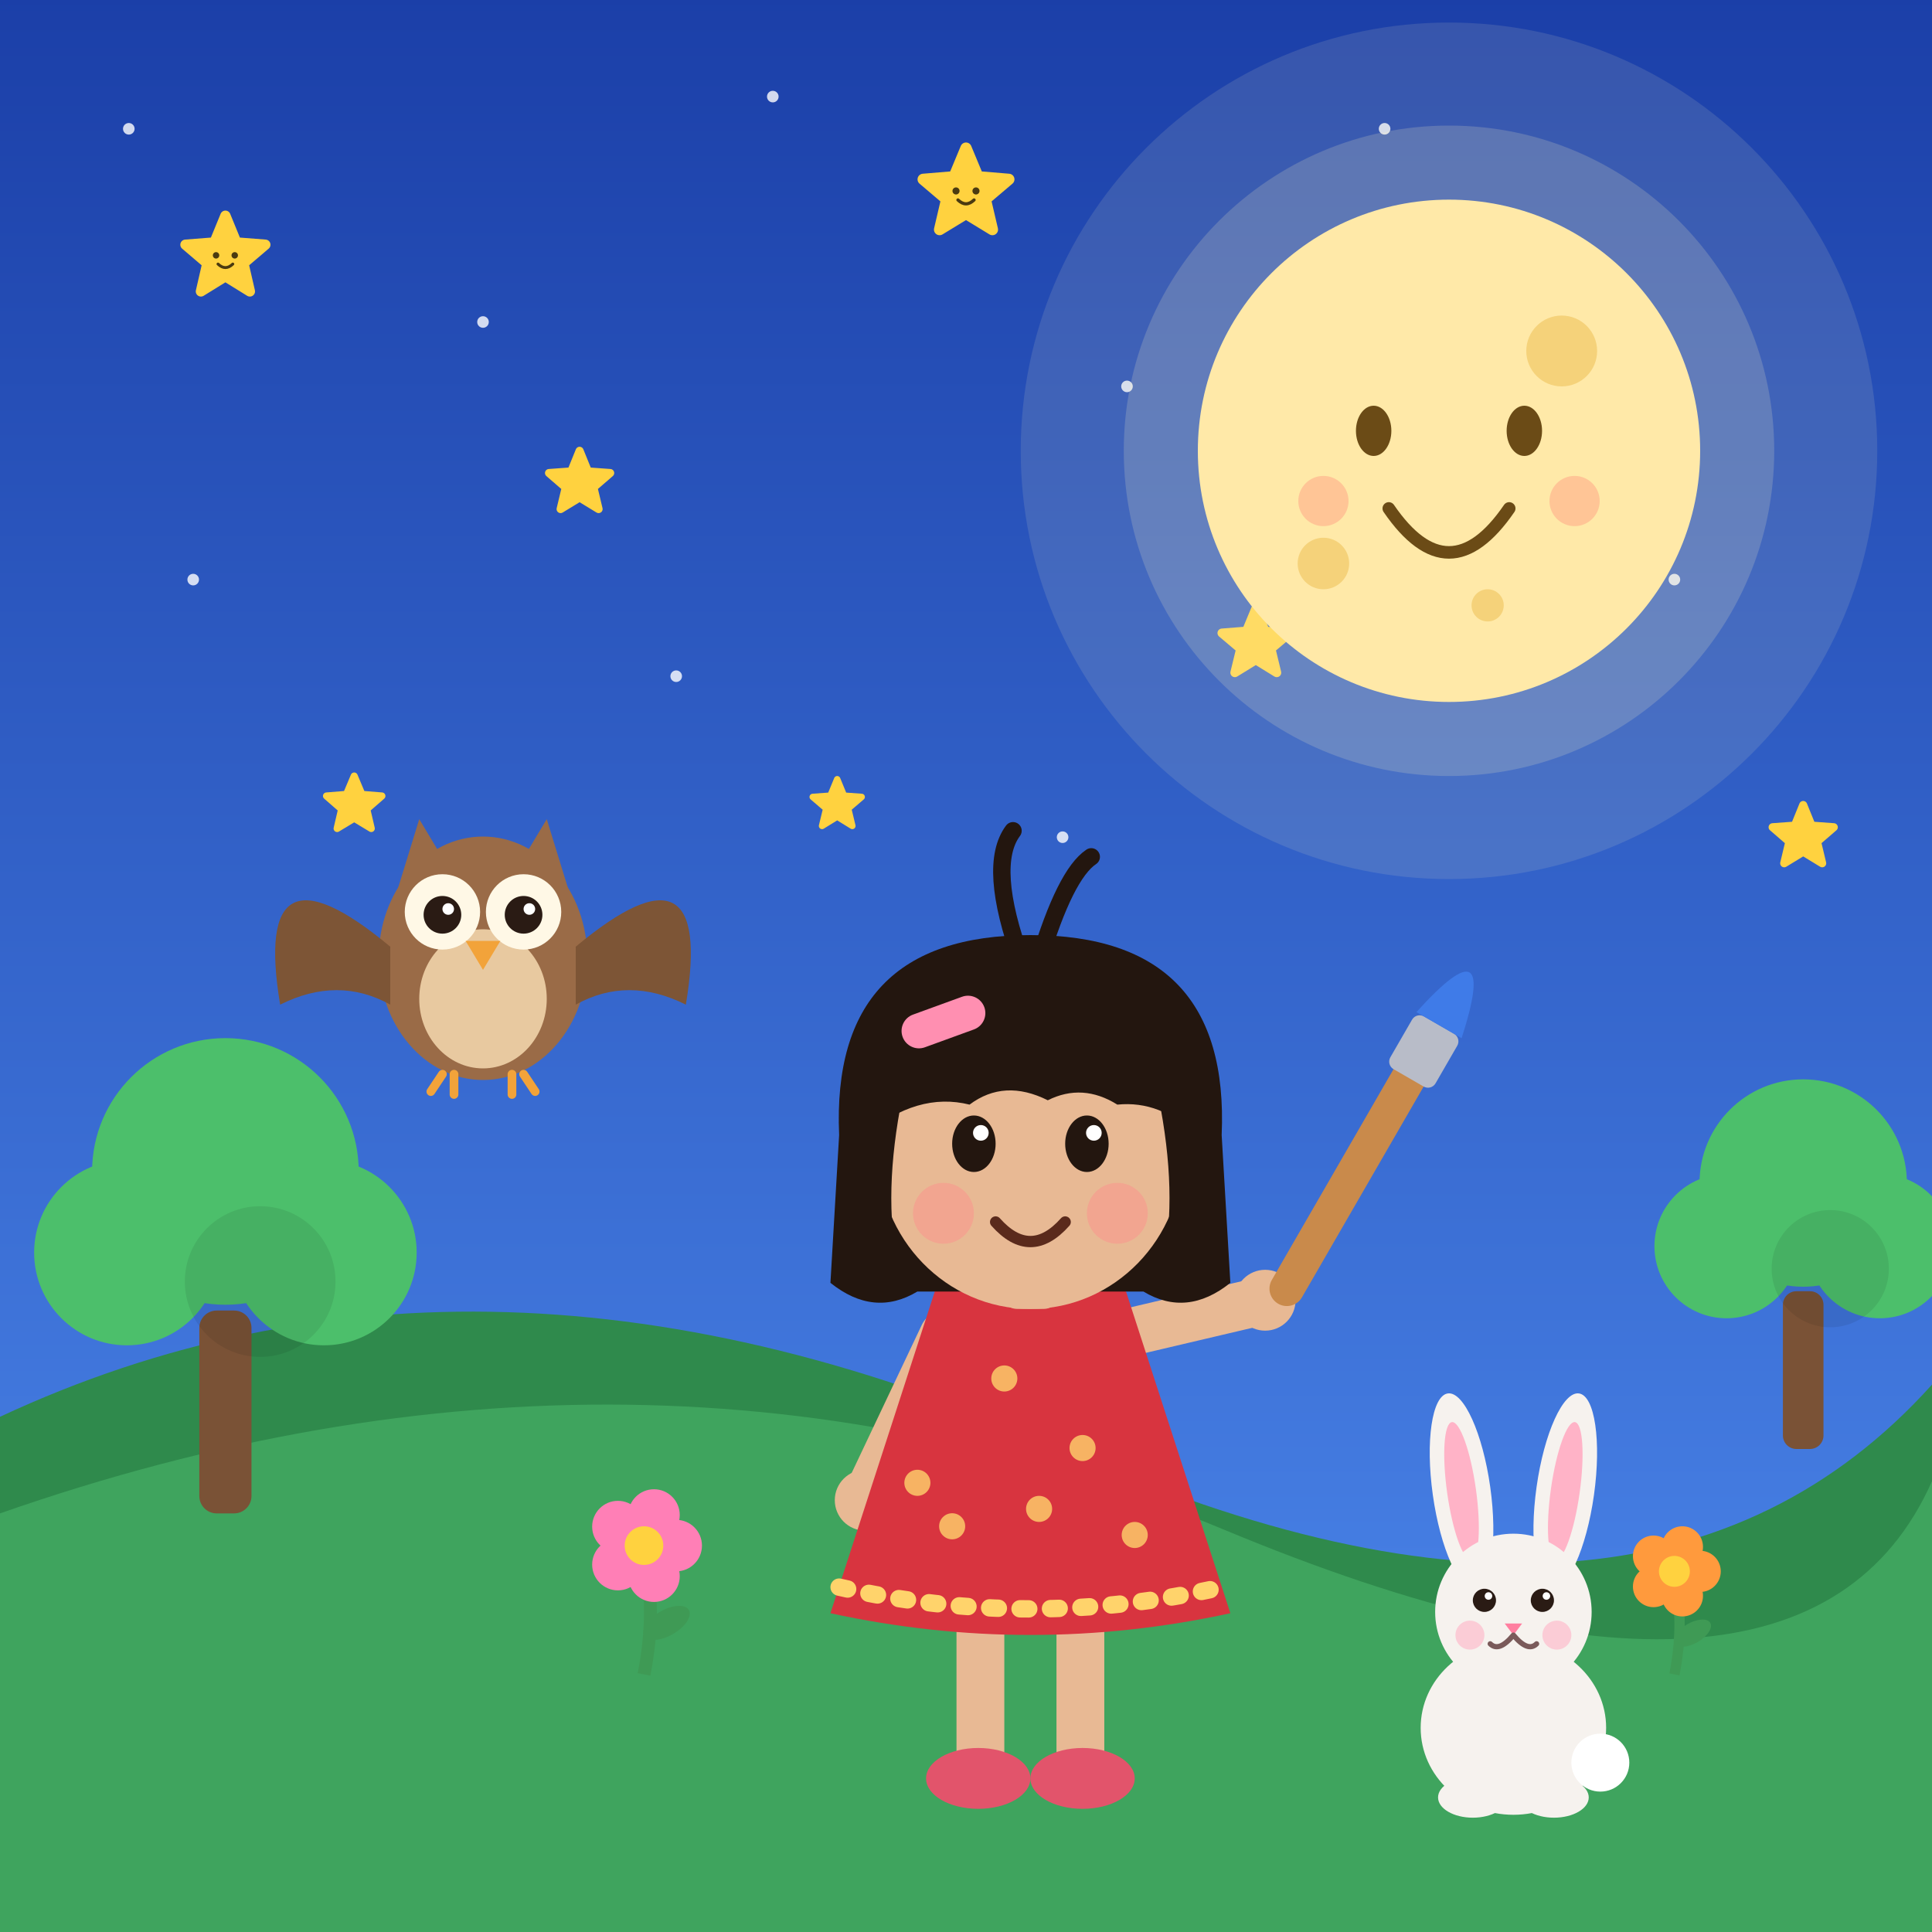
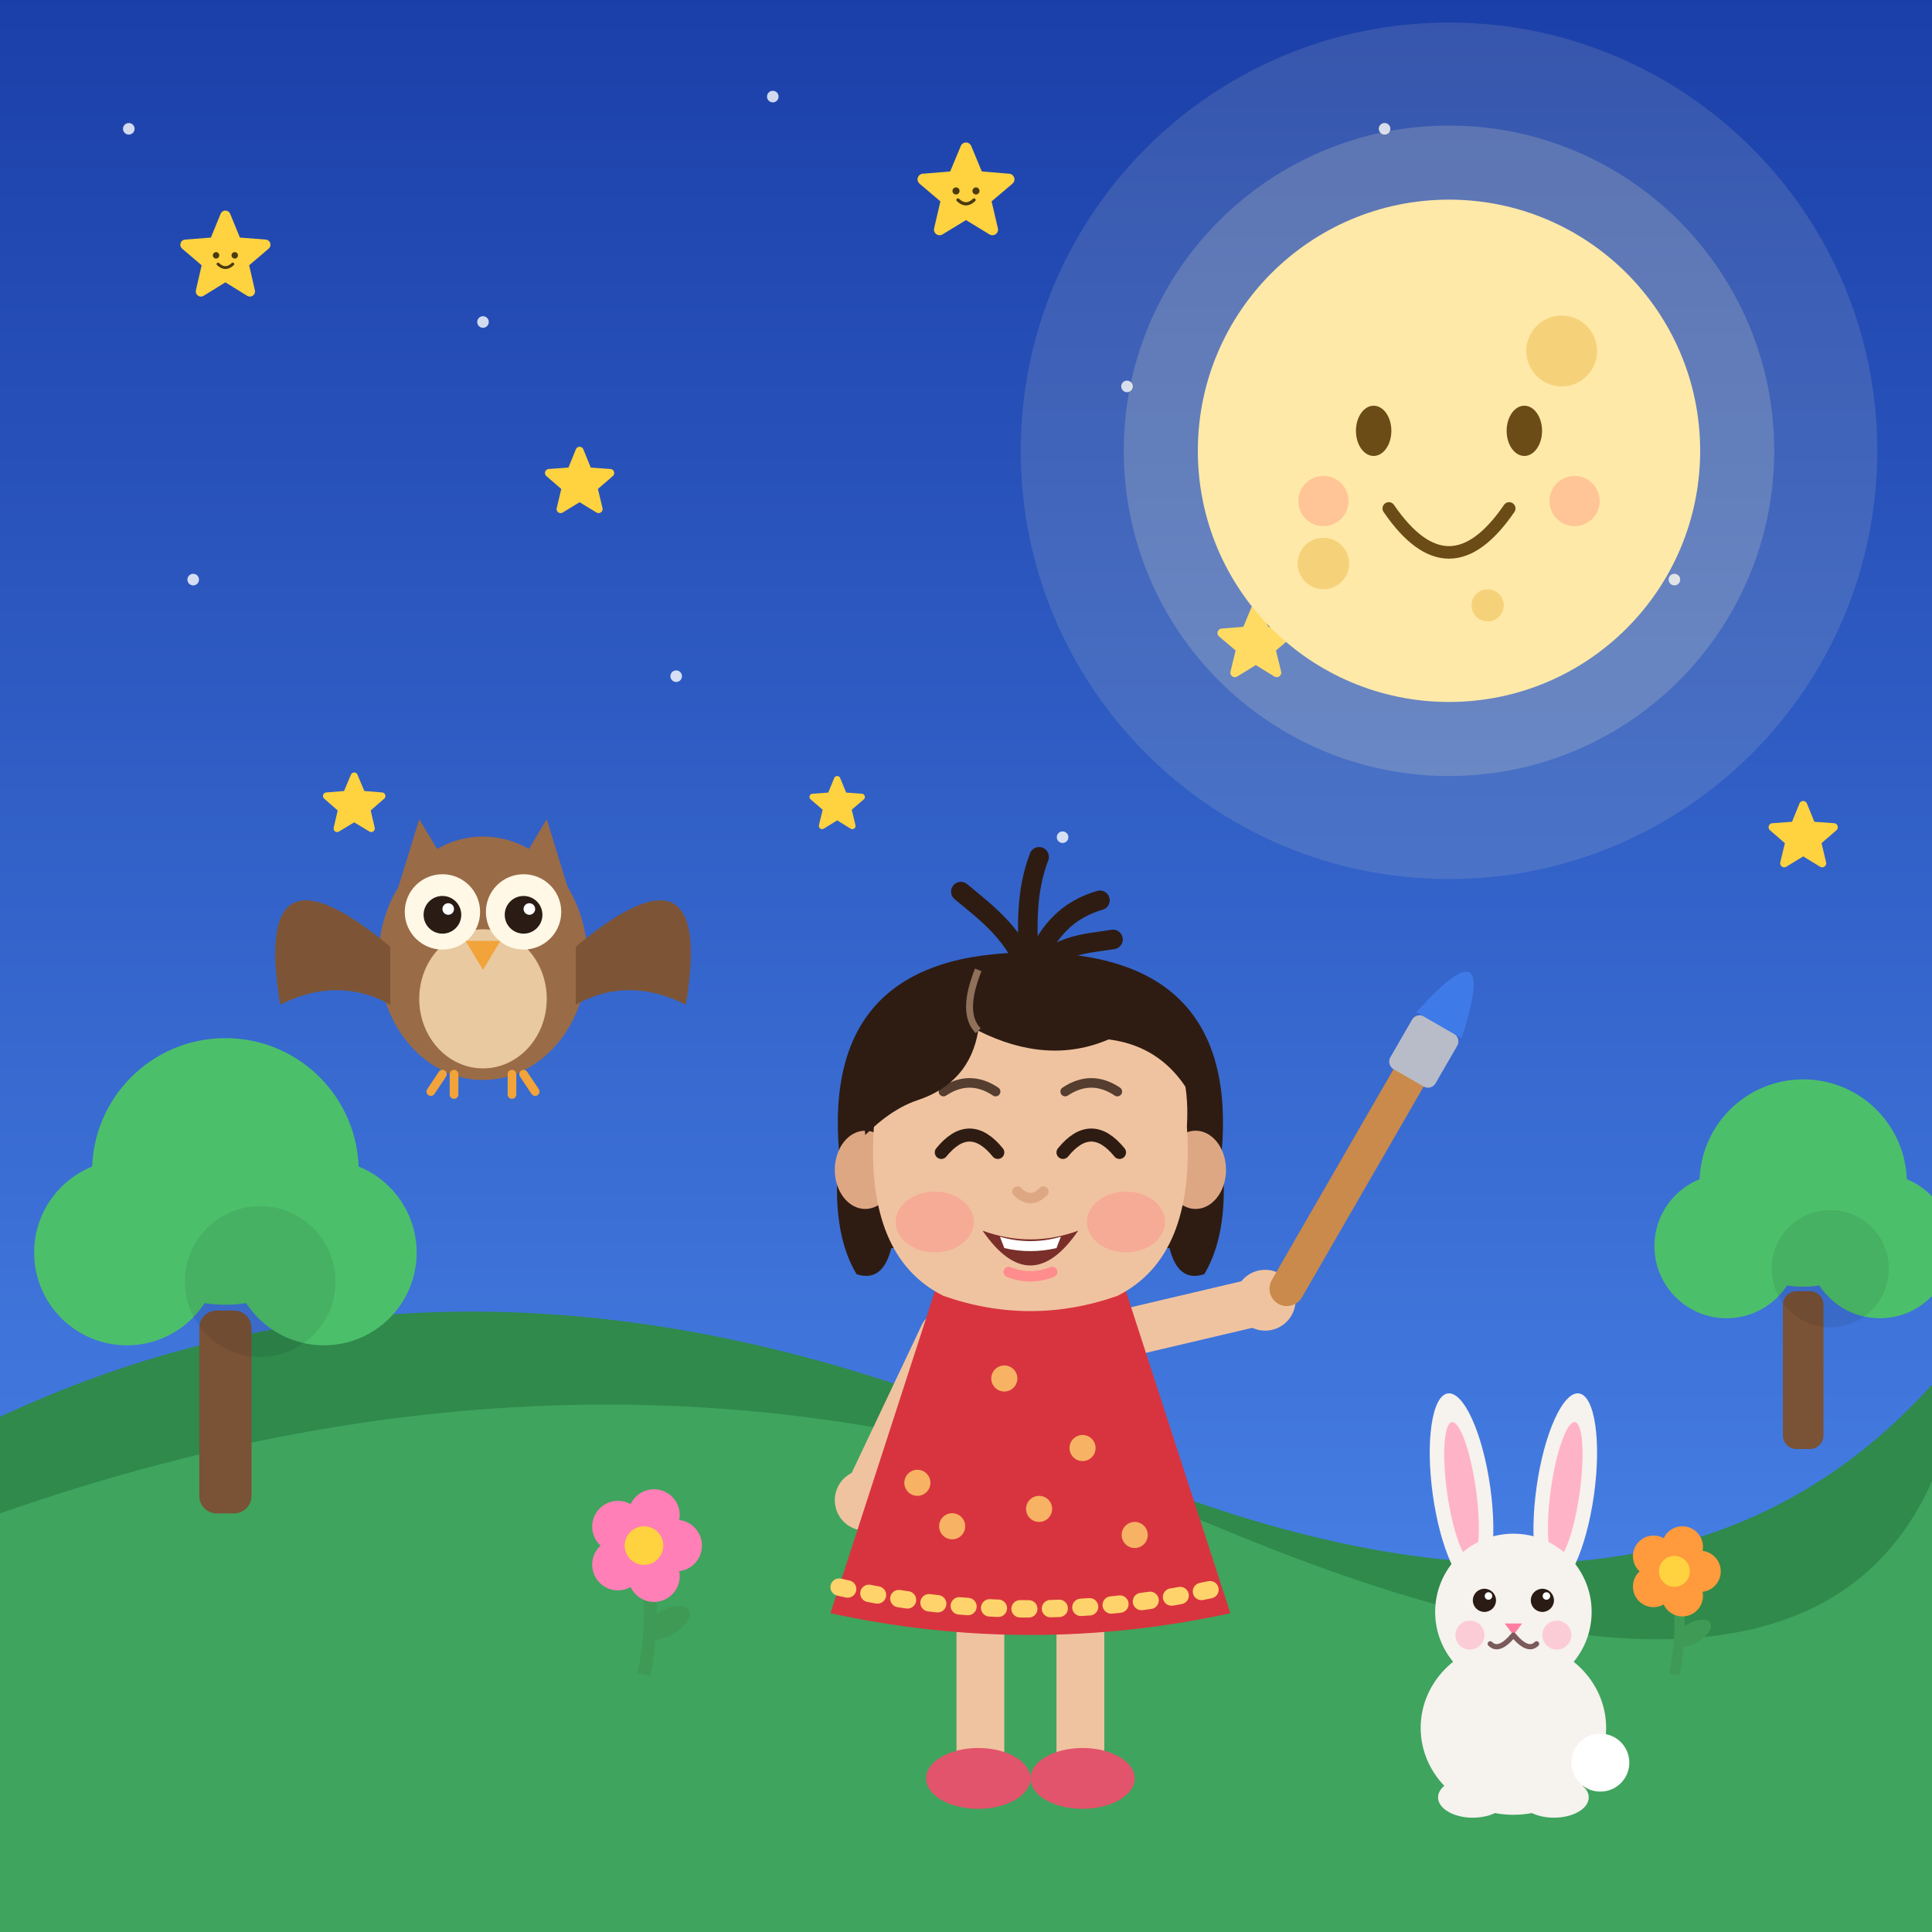
<svg xmlns="http://www.w3.org/2000/svg" viewBox="0 0 600 600" width="600" height="600" role="img">
  <defs>
    <linearGradient id="sky-cover" x1="0" y1="0" x2="0" y2="1">
      <stop offset="0" stop-color="#1b3fa8" />
      <stop offset="1" stop-color="#4f8cf0" />
    </linearGradient>
  </defs>
  <rect width="600" height="600" fill="url(#sky-cover)" />
  <circle cx="40" cy="40" r="1.8" fill="#ffffff" opacity="0.8" />
  <circle cx="150" cy="100" r="1.8" fill="#ffffff" opacity="0.8" />
  <circle cx="240" cy="30" r="1.8" fill="#ffffff" opacity="0.8" />
  <circle cx="350" cy="120" r="1.8" fill="#ffffff" opacity="0.8" />
  <circle cx="430" cy="40" r="1.8" fill="#ffffff" opacity="0.8" />
  <circle cx="520" cy="180" r="1.8" fill="#ffffff" opacity="0.8" />
  <circle cx="60" cy="180" r="1.8" fill="#ffffff" opacity="0.8" />
  <circle cx="330" cy="260" r="1.8" fill="#ffffff" opacity="0.8" />
  <circle cx="210" cy="210" r="1.8" fill="#ffffff" opacity="0.8" />
  <path d="M70.0,67.0 L73.4,75.3 L82.4,76.0 L75.6,81.8 L77.6,90.5 L70.0,85.8 L62.4,90.5 L64.4,81.8 L57.6,76.0 L66.6,75.3 Z" fill="#ffd23f" stroke="#ffd23f" stroke-width="3.2" stroke-linejoin="round" />
  <circle cx="67.1" cy="79.3" r="1.0" fill="#4a3a10" />
  <circle cx="72.9" cy="79.3" r="1.0" fill="#4a3a10" />
  <path d="M67.7,82.0 Q70.0,84.2 72.3,82.0" fill="none" stroke="#4a3a10" stroke-width="0.9" stroke-linecap="round" />
  <path d="M180.0,140.0 L182.6,146.4 L189.5,146.9 L184.3,151.4 L185.9,158.1 L180.0,154.5 L174.1,158.1 L175.7,151.4 L170.5,146.9 L177.4,146.4 Z" fill="#ffd23f" stroke="#ffd23f" stroke-width="2.5" stroke-linejoin="round" />
  <path d="M300.0,46.0 L303.7,54.9 L313.3,55.7 L306.0,61.9 L308.2,71.3 L300.0,66.3 L291.8,71.3 L294.0,61.9 L286.7,55.7 L296.3,54.9 Z" fill="#ffd23f" stroke="#ffd23f" stroke-width="3.5" stroke-linejoin="round" />
  <circle cx="296.9" cy="59.3" r="1.1" fill="#4a3a10" />
  <circle cx="303.1" cy="59.3" r="1.1" fill="#4a3a10" />
  <path d="M297.5,62.1 Q300.0,64.5 302.5,62.1" fill="none" stroke="#4a3a10" stroke-width="1.0" stroke-linecap="round" />
  <path d="M110.0,241.0 L112.4,246.7 L118.6,247.2 L113.9,251.3 L115.3,257.3 L110.0,254.1 L104.7,257.3 L106.1,251.3 L101.4,247.2 L107.6,246.7 Z" fill="#ffd23f" stroke="#ffd23f" stroke-width="2.2" stroke-linejoin="round" />
  <path d="M390.0,189.0 L392.9,196.0 L400.5,196.6 L394.7,201.5 L396.5,208.9 L390.0,204.9 L383.5,208.9 L385.3,201.5 L379.5,196.6 L387.1,196.0 Z" fill="#ffd23f" stroke="#ffd23f" stroke-width="2.8" stroke-linejoin="round" />
  <path d="M560.0,250.0 L562.6,256.4 L569.5,256.9 L564.3,261.4 L565.9,268.1 L560.0,264.5 L554.1,268.1 L555.7,261.4 L550.5,256.9 L557.4,256.4 Z" fill="#ffd23f" stroke="#ffd23f" stroke-width="2.5" stroke-linejoin="round" />
  <path d="M260.0,242.0 L262.1,247.1 L267.6,247.5 L263.4,251.1 L264.7,256.5 L260.0,253.6 L255.3,256.5 L256.6,251.1 L252.4,247.5 L257.9,247.1 Z" fill="#ffd23f" stroke="#ffd23f" stroke-width="2.0" stroke-linejoin="round" />
  <circle cx="450" cy="140" r="133" fill="#fff3c4" opacity="0.12" />
  <circle cx="450" cy="140" r="101" fill="#fff3c4" opacity="0.18" />
  <circle cx="450" cy="140" r="78" fill="#ffe9a8" />
  <circle cx="485" cy="109" r="11" fill="#f5d27a" />
  <circle cx="411" cy="175" r="8" fill="#f5d27a" />
  <circle cx="462" cy="188" r="5" fill="#f5d27a" />
  <ellipse cx="426.6" cy="133.8" rx="5.5" ry="7.8" fill="#6b4b16" />
  <ellipse cx="473.4" cy="133.8" rx="5.5" ry="7.8" fill="#6b4b16" />
  <path d="M431.3,157.9 Q450.0,185.2 468.7,157.9" fill="none" stroke="#6b4b16" stroke-width="3.9" stroke-linecap="round" />
  <circle cx="411.0" cy="155.6" r="7.8" fill="#ffad8a" opacity="0.6" />
  <circle cx="489.0" cy="155.6" r="7.8" fill="#ffad8a" opacity="0.6" />
  <path d="M0,440 Q150,370 330,450 T600,430 V600 H0 Z" fill="#2f8a4c" />
  <path d="M0,470 Q200,400 380,475 T600,460 V600 H0 Z" fill="#3fa45e" />
  <g transform="translate(70.0 470.0) scale(0.9)">
    <rect x="-9" y="-70" width="18" height="70" rx="6" fill="#7a5236" />
    <circle cx="0" cy="-118" r="46" fill="#4cbf6b" />
    <circle cx="-34" cy="-90" r="32" fill="#4cbf6b" />
    <circle cx="34" cy="-90" r="32" fill="#4cbf6b" />
    <circle cx="12" cy="-80" r="26" fill="#000000" opacity="0.08" />
  </g>
  <g transform="translate(560.0 450.0) scale(0.7)">
    <rect x="-9" y="-70" width="18" height="70" rx="6" fill="#7a5236" />
    <circle cx="0" cy="-118" r="46" fill="#4cbf6b" />
    <circle cx="-34" cy="-90" r="32" fill="#4cbf6b" />
    <circle cx="34" cy="-90" r="32" fill="#4cbf6b" />
    <circle cx="12" cy="-80" r="26" fill="#000000" opacity="0.08" />
  </g>
  <g transform="translate(200.0 520.0) scale(1)">
    <path d="M0,0 Q4,-20 0,-38" stroke="#3f9a55" stroke-width="4" fill="none" />
    <ellipse cx="7" cy="-16" rx="8" ry="4" fill="#3f9a55" transform="rotate(-30 7 -16)" />
    <circle cx="10.0" cy="-40.0" r="8" fill="#ff7fb6" />
    <circle cx="3.1" cy="-30.5" r="8" fill="#ff7fb6" />
    <circle cx="-8.1" cy="-34.1" r="8" fill="#ff7fb6" />
    <circle cx="-8.1" cy="-45.9" r="8" fill="#ff7fb6" />
    <circle cx="3.1" cy="-49.5" r="8" fill="#ff7fb6" />
    <circle cx="0" cy="-40" r="6" fill="#ffd23f" />
  </g>
  <g transform="translate(470.0 545.0) scale(0.9)">
    <path d="M0,0 Q4,-20 0,-38" stroke="#3f9a55" stroke-width="4" fill="none" />
    <ellipse cx="7" cy="-16" rx="8" ry="4" fill="#3f9a55" transform="rotate(-30 7 -16)" />
    <circle cx="10.0" cy="-40.0" r="8" fill="#9b6ef3" />
    <circle cx="3.1" cy="-30.5" r="8" fill="#9b6ef3" />
    <circle cx="-8.1" cy="-34.1" r="8" fill="#9b6ef3" />
    <circle cx="-8.1" cy="-45.9" r="8" fill="#9b6ef3" />
    <circle cx="3.1" cy="-49.5" r="8" fill="#9b6ef3" />
    <circle cx="0" cy="-40" r="6" fill="#ffd23f" />
  </g>
  <g transform="translate(520.0 520.0) scale(0.8)">
    <path d="M0,0 Q4,-20 0,-38" stroke="#3f9a55" stroke-width="4" fill="none" />
    <ellipse cx="7" cy="-16" rx="8" ry="4" fill="#3f9a55" transform="rotate(-30 7 -16)" />
    <circle cx="10.0" cy="-40.0" r="8" fill="#ff9a3d" />
    <circle cx="3.1" cy="-30.5" r="8" fill="#ff9a3d" />
    <circle cx="-8.1" cy="-34.1" r="8" fill="#ff9a3d" />
    <circle cx="-8.1" cy="-45.9" r="8" fill="#ff9a3d" />
    <circle cx="3.1" cy="-49.5" r="8" fill="#ff9a3d" />
    <circle cx="0" cy="-40" r="6" fill="#ffd23f" />
  </g>
  <g transform="translate(150.0 330.0) scale(0.9)">
    <path d="M-30,-58 L-22,-84 L-10,-64 Z" fill="#9a6b47" />
    <path d="M30,-58 L22,-84 L10,-64 Z" fill="#9a6b47" />
    <ellipse cx="0" cy="-36" rx="36" ry="42" fill="#9a6b47" />
    <ellipse cx="0" cy="-22" rx="22" ry="24" fill="#e8c9a0" />
    <path d="M-32,-40 Q-80,-80 -70,-20 Q-50,-30 -32,-20 Z" fill="#7d5536" />
    <path d="M32,-40 Q80,-80 70,-20 Q50,-30 32,-20 Z" fill="#7d5536" />
    <circle cx="-14" cy="-52" r="13" fill="#fff8e6" />
    <circle cx="-14" cy="-51" r="6.5" fill="#2a1b14" />
    <circle cx="-12" cy="-53" r="2" fill="#fff" />
    <circle cx="14" cy="-52" r="13" fill="#fff8e6" />
    <circle cx="14" cy="-51" r="6.5" fill="#2a1b14" />
    <circle cx="16" cy="-53" r="2" fill="#fff" />
    <path d="M-6,-42 L6,-42 L0,-32 Z" fill="#f2a33a" />
    <path d="M-14,4 l-4,6 M-10,4 l0,7 M10,4 l0,7 M14,4 l4,6" stroke="#f2a33a" stroke-width="3" stroke-linecap="round" />
  </g>
  <g transform="translate(320.0 555.0) scale(1.35)">
-     <rect x="-17" y="-46" width="11" height="44" rx="5" fill="#e8b994" />
-     <rect x="6" y="-46" width="11" height="44" rx="5" fill="#e8b994" />
+     <rect x="-17" y="-46" width="11" height="44" rx="5" fill="#f0c3a0" />
+     <rect x="6" y="-46" width="11" height="44" rx="5" fill="#f0c3a0" />
    <ellipse cx="-12" cy="-2" rx="12" ry="7" fill="#e2546b" />
    <ellipse cx="12" cy="-2" rx="12" ry="7" fill="#e2546b" />
-     <path d="M-20,-104 L-38,-66" stroke="#e8b994" stroke-width="11" stroke-linecap="round" />
-     <circle cx="-38" cy="-66" r="7" fill="#e8b994" />
-     <path d="M20,-104 L54,-112" stroke="#e8b994" stroke-width="11" stroke-linecap="round" />
-     <circle cx="54" cy="-112" r="7" fill="#e8b994" />
+     <path d="M-20,-104 L-38,-66" stroke="#f0c3a0" stroke-width="11" stroke-linecap="round" />
+     <circle cx="-38" cy="-66" r="7" fill="#f0c3a0" />
+     <path d="M20,-104 L54,-112" stroke="#f0c3a0" stroke-width="11" stroke-linecap="round" />
+     <circle cx="54" cy="-112" r="7" fill="#f0c3a0" />
    <path d="M-22,-114 Q0,-120 22,-114 L46,-40 Q0,-30 -46,-40 Z" fill="#d8343f" />
    <path d="M-44,-46 Q0,-36 44,-46" fill="none" stroke="#ffd36b" stroke-width="4" stroke-dasharray="2 5" stroke-linecap="round" />
    <circle cx="-18" cy="-60" r="3" fill="#ffd36b" opacity="0.8" />
    <circle cx="12" cy="-78" r="3" fill="#ffd36b" opacity="0.8" />
    <circle cx="24" cy="-58" r="3" fill="#ffd36b" opacity="0.8" />
    <circle cx="-6" cy="-94" r="3" fill="#ffd36b" opacity="0.8" />
    <circle cx="-26" cy="-70" r="3" fill="#ffd36b" opacity="0.8" />
    <circle cx="2" cy="-64" r="3" fill="#ffd36b" opacity="0.8" />
-     <rect x="-7" y="-122" width="14" height="12" rx="4" fill="#e8b994" />
-     <path d="M-44,-150 Q-46,-196 0,-196 Q46,-196 44,-150 L46,-116 Q36,-108 26,-114 L-26,-114 Q-36,-108 -46,-116 Z" fill="#23160f" />
-     <circle cx="-35" cy="-142" r="6" fill="#d39f7a" />
-     <circle cx="35" cy="-142" r="6" fill="#d39f7a" />
-     <ellipse cx="0" cy="-146" rx="35" ry="36" fill="#e8b994" />
-     <path d="M-44,-154 Q-40,-128 -42,-114 Q-34,-112 -30,-118 Q-34,-134 -30,-156 Z" fill="#23160f" />
-     <path d="M44,-154 Q40,-128 42,-114 Q34,-112 30,-118 Q34,-134 30,-156 Z" fill="#23160f" />
-     <path d="M-38,-150 Q-38,-190 0,-190 Q38,-190 38,-150 Q30,-158 20,-157 Q12,-162 4,-158 Q-6,-163 -14,-157 Q-26,-160 -38,-150 Z" fill="#23160f" />
-     <path d="M-2,-190 Q-10,-212 -4,-220 M2,-190 Q8,-210 14,-214" fill="none" stroke="#23160f" stroke-width="4" stroke-linecap="round" />
-     <rect x="-30" y="-180" width="20" height="8" rx="4" fill="#ff8fb1" transform="rotate(-20 -20 -176)" />
-     <circle cx="-20" cy="-132" r="7" fill="#ff8b8b" opacity="0.45" />
-     <circle cx="20" cy="-132" r="7" fill="#ff8b8b" opacity="0.45" />
-     <ellipse cx="-13" cy="-148" rx="5" ry="6.5" fill="#23160f" />
-     <circle cx="-11.4" cy="-150.5" r="1.8" fill="#fff" />
-     <ellipse cx="13" cy="-148" rx="5" ry="6.5" fill="#23160f" />
-     <circle cx="14.6" cy="-150.5" r="1.8" fill="#fff" />
-     <path d="M-8,-130 Q0,-121 8,-130" fill="none" stroke="#5a2a1c" stroke-width="2.6" stroke-linecap="round" />
+     <rect x="-7" y="-122" width="14" height="12" rx="4" fill="#f0c3a0" />
+     <path d="M0,-186 C-3,-196 -10,-201 -16,-206 M0,-186 C-1,-198 -1,-206 2,-214 M0,-186 C3,-197 9,-202 16,-204 M0,-186 C5,-194 13,-194 19,-195" fill="none" stroke="#2e1c13" stroke-width="4.5" stroke-linecap="round" />
+     <ellipse cx="0" cy="-187" rx="7" ry="4.5" fill="#ff8fb1" />
+     <path d="M-44,-146 Q-48,-192 0,-192 Q48,-192 44,-146 Q46,-128 40,-118 Q34,-116 32,-124 L-32,-124 Q-34,-116 -40,-118 Q-46,-128 -44,-146 Z" fill="#2e1c13" />
+     <ellipse cx="-38" cy="-142" rx="7" ry="9" fill="#dea783" />
+     <ellipse cx="38" cy="-142" rx="7" ry="9" fill="#dea783" />
+     <path d="M-36,-152 Q-38,-184 0,-184 Q38,-184 36,-152 Q38,-122 20,-113 Q0,-106 -20,-113 Q-38,-122 -36,-152 Z" fill="#f0c3a0" />
+     <path d="M-38,-150 Q-42,-190 -4,-190 Q36,-192 40,-152 Q34,-170 18,-172 Q4,-166 -12,-174 Q-14,-162 -26,-158 Q-32,-156 -38,-150 Z" fill="#2e1c13" />
+     <path d="M-12,-188 Q-16,-178 -12,-174" fill="none" stroke="#f0c3a0" stroke-width="1.6" opacity="0.5" />
+     <ellipse cx="-22" cy="-130" rx="9" ry="7" fill="#ff8b8b" opacity="0.42" />
+     <ellipse cx="22" cy="-130" rx="9" ry="7" fill="#ff8b8b" opacity="0.42" />
+     <path d="M-20,-160 Q-14,-164 -8,-160" fill="none" stroke="#2e1c13" stroke-width="2.2" stroke-linecap="round" opacity="0.8" />
+     <path d="M8,-160 Q14,-164 20,-160" fill="none" stroke="#2e1c13" stroke-width="2.2" stroke-linecap="round" opacity="0.8" />
+     <path d="M-3,-137 Q0,-134 3,-137" fill="none" stroke="#dea783" stroke-width="2.4" stroke-linecap="round" />
+     <path d="M-20.5,-146 Q-14,-154 -7.5,-146" fill="none" stroke="#2e1c13" stroke-width="3" stroke-linecap="round" />
+     <path d="M7.5,-146 Q14,-154 20.5,-146" fill="none" stroke="#2e1c13" stroke-width="3" stroke-linecap="round" />
+     <path d="M-11,-128 Q0,-112 11,-128 Q0,-124 -11,-128 Z" fill="#7a2f2a" />
+     <path d="M-7,-126.6 Q0,-124.6 7,-126.6 L6,-124 Q0,-122.6 -6,-124 Z" fill="#fff" />
+     <path d="M-5,-118.5 Q0,-116.5 5,-118.5" fill="none" stroke="#ff8d8d" stroke-width="2.4" stroke-linecap="round" />
    <g transform="translate(54 -106) rotate(30) scale(1)">
      <rect x="-4" y="-70" width="8" height="64" rx="4" fill="#c98a4b" />
      <rect x="-6" y="-80" width="12" height="14" rx="2" fill="#b8bcc8" />
      <path d="M-6,-80 Q0,-108 6,-80 Z" fill="#3f7be8" />
    </g>
  </g>
  <g transform="translate(470.0 560.0) scale(0.9)">
    <ellipse cx="-14" cy="-108" rx="10" ry="34" fill="#f6f2ee" transform="rotate(-8 -14 -80)" />
    <ellipse cx="-14" cy="-108" rx="5" ry="24" fill="#ffb3c7" transform="rotate(-8 -14 -80)" />
    <ellipse cx="14" cy="-108" rx="10" ry="34" fill="#f6f2ee" transform="rotate(8 14 -80)" />
    <ellipse cx="14" cy="-108" rx="5" ry="24" fill="#ffb3c7" transform="rotate(8 14 -80)" />
    <ellipse cx="0" cy="-26" rx="32" ry="30" fill="#f6f2ee" />
    <circle cx="30" cy="-14" r="10" fill="#ffffff" />
    <circle cx="0" cy="-66" r="27" fill="#f6f2ee" />
    <ellipse cx="-14" cy="-2" rx="12" ry="7" fill="#f6f2ee" />
    <ellipse cx="14" cy="-2" rx="12" ry="7" fill="#f6f2ee" />
    <circle cx="-15" cy="-58" r="5" fill="#ffb3c7" opacity="0.6" />
    <circle cx="15" cy="-58" r="5" fill="#ffb3c7" opacity="0.6" />
    <path d="M-3,-62 L3,-62 L0,-58 Z" fill="#ff7fa0" />
    <path d="M0,-58 Q-5,-52 -8,-55 M0,-58 Q5,-52 8,-55" fill="none" stroke="#7a5a5a" stroke-width="1.8" stroke-linecap="round" />
    <circle cx="-10" cy="-70" r="4" fill="#2a1b14" />
    <circle cx="-8.6" cy="-71.5" r="1.3" fill="#fff" />
    <circle cx="10" cy="-70" r="4" fill="#2a1b14" />
    <circle cx="11.4" cy="-71.5" r="1.3" fill="#fff" />
  </g>
</svg>
